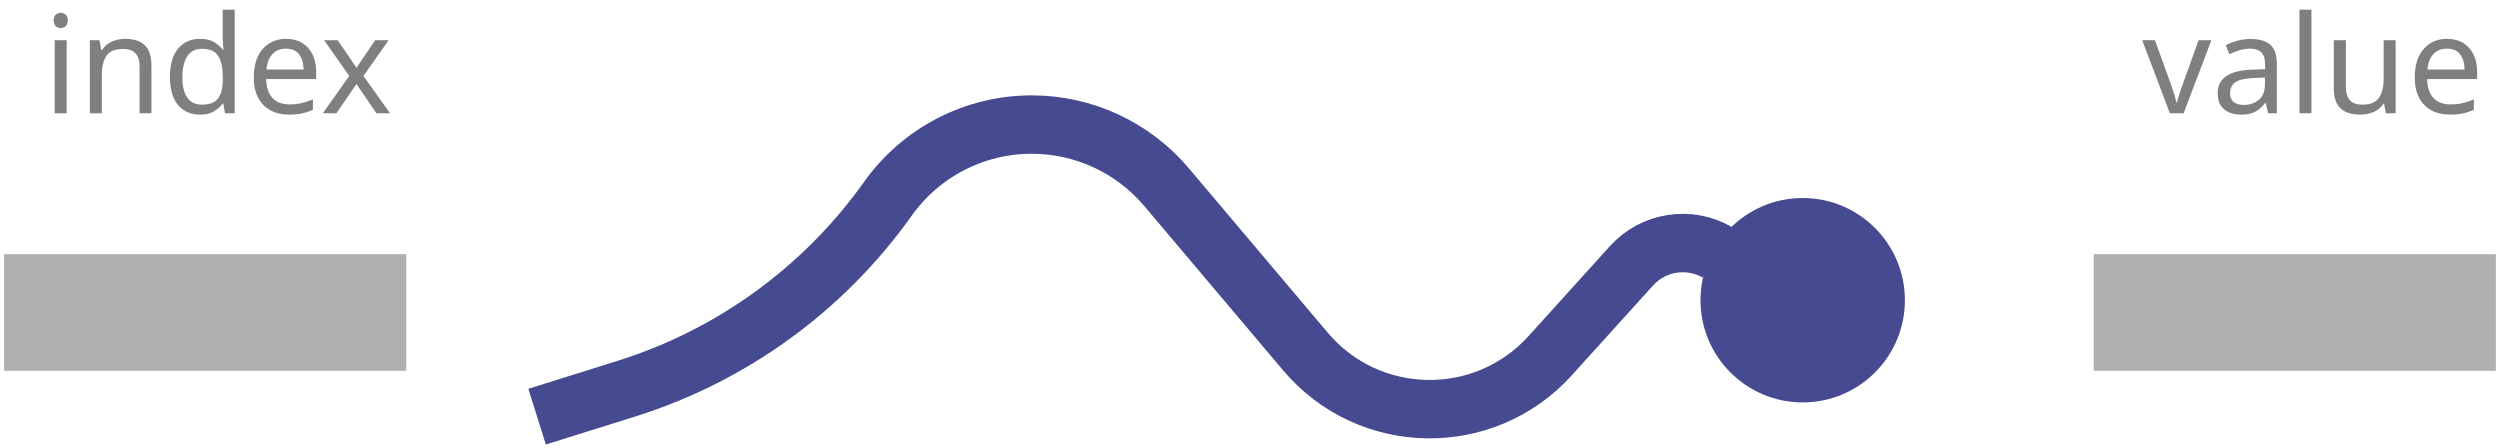
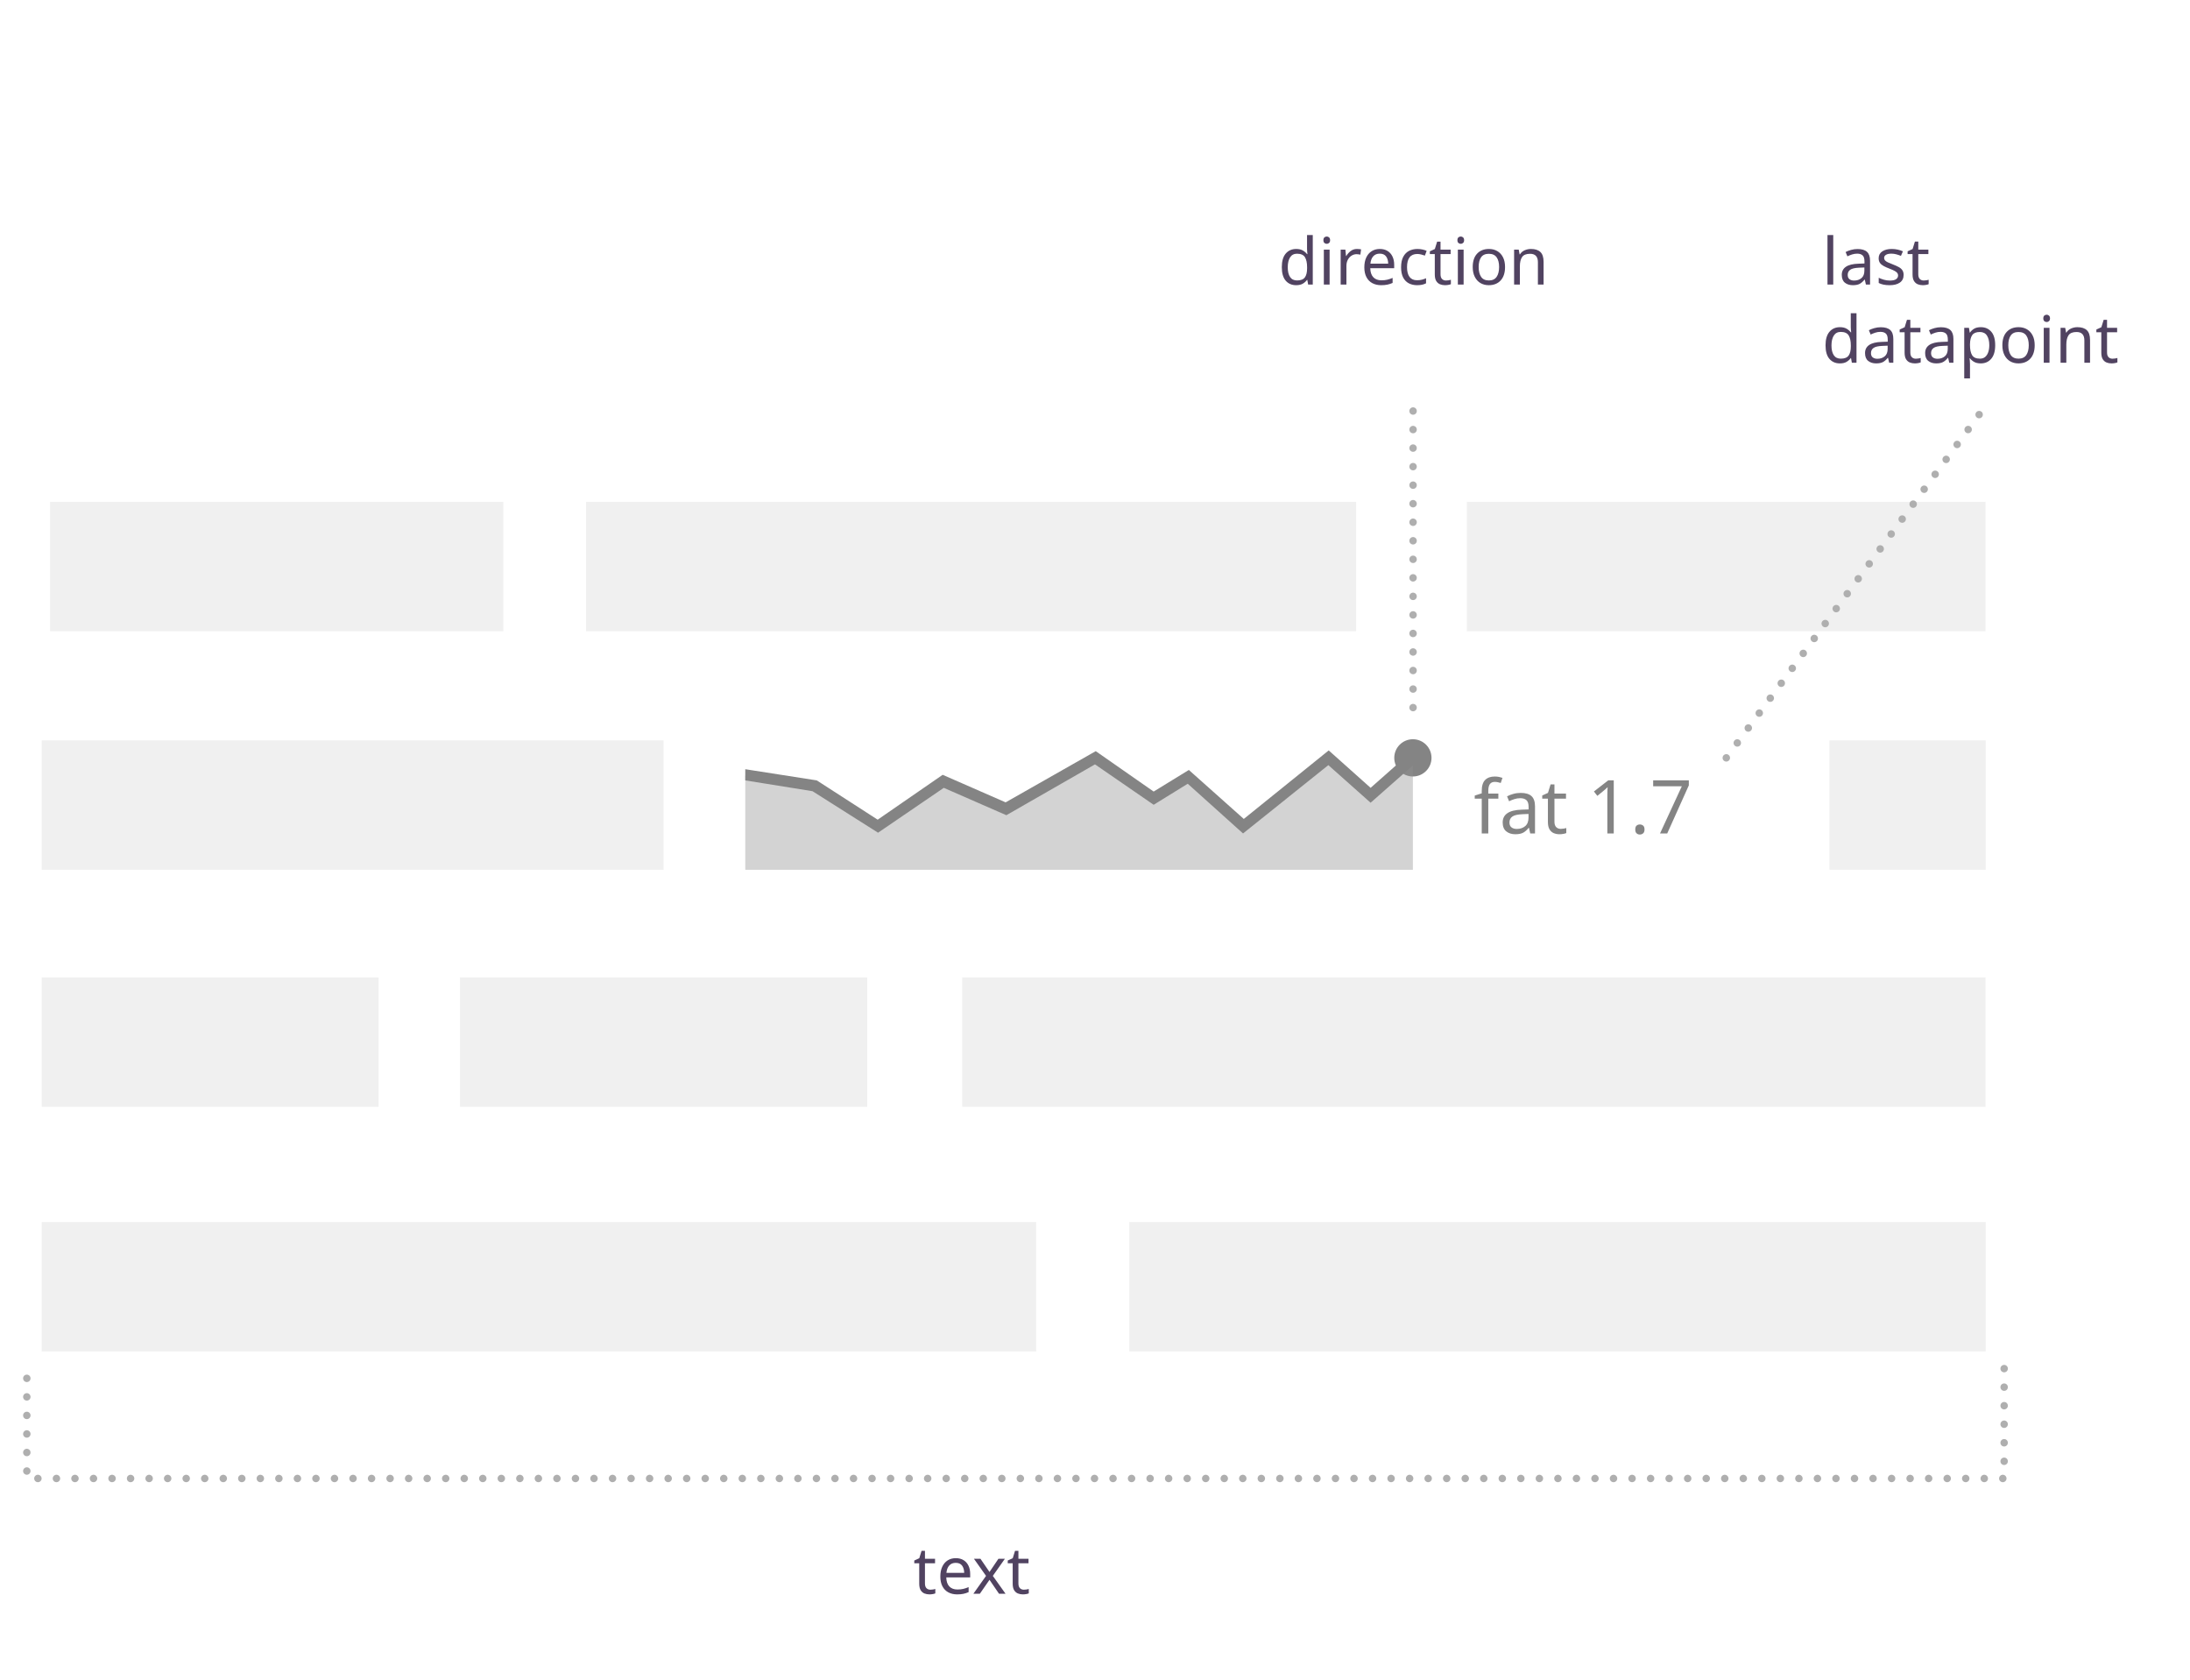
- <svg xmlns="http://www.w3.org/2000/svg" version="1.1" id="Layer_1" x="0px" y="0px" width="1200px" height="215px" viewBox="0 0 1200 215" enable-background="new 0 0 1200 215" xml:space="preserve">
+ <svg xmlns="http://www.w3.org/2000/svg" version="1.1" id="Layer_1" x="0px" y="0px" viewBox="0 0 1176 902" style="enable-background:new 0 0 1176 902;" xml:space="preserve">
+   <style type="text/css">
+ 	.st0{fill:#F0F0F0;}
+ 	.st1{fill:#848484;}
+ 	.st2{opacity:0.4;}
+ 	.st3{fill:#919191;}
+ 	.st4{fill:#514361;}
+ 	.st5{font-family:'RobotoMono-Regular';}
+ 	.st6{font-size:35px;}
+ 	.st7{enable-background:new    ;}
+ 	.st8{font-size:40px;}
+ 	.st9{fill:none;stroke:#AFAFAF;stroke-width:4;stroke-linecap:round;stroke-miterlimit:10;stroke-dasharray:0,9.954;}
+ </style>
+   <polyline class="st0" points="22.4,397.6 356.3,397.6 356.3,467.1 22.4,467.1 " />
  <g>
-     <circle fill="#464A90" cx="865.297" cy="144.105" r="49.055" />
-     <path fill="none" stroke="#464A90" stroke-width="28.031" stroke-miterlimit="10" d="M257.815,200l42.858-13.439   c50.667-15.887,94.75-47.903,125.533-91.17l0,0c15.893-22.338,41.613-35.605,69.028-35.605h0c24.94,0,48.613,10.99,64.709,30.04   l66.669,78.905c30.485,36.08,85.782,37.017,117.472,1.991l39.03-43.139c10.474-11.576,27.599-14.288,41.136-6.514" />
-     <rect x="1005" y="122" fill="#AFAFAF" width="193" height="56" />
-     <rect x="2" y="122" fill="#AFAFAF" width="193" height="56" />
+     <rect x="982.4" y="397.6" class="st0" width="83.9" height="69.5" />
+   </g>
+   <polyline class="st0" points="787.7,269.5 1066.2,269.5 1066.2,339 787.7,339 " />
+   <polyline class="st0" points="314.7,269.5 728.2,269.5 728.2,339 314.7,339 " />
+   <polyline class="st0" points="26.9,269.5 270.3,269.5 270.3,339 26.9,339 " />
+   <polyline class="st0" points="22.4,524.9 203.3,524.9 203.3,594.4 22.4,594.4 " />
+   <g>
+     <rect x="247" y="524.9" class="st0" width="218.7" height="69.5" />
+   </g>
+   <g>
+     <rect x="516.7" y="524.9" class="st0" width="549.5" height="69.5" />
+   </g>
+   <polyline class="st0" points="22.4,656.3 556.4,656.3 556.4,725.8 22.4,725.8 " />
+   <g>
+     <rect x="606.4" y="656.3" class="st0" width="459.9" height="69.5" />
+   </g>
+   <g>
+     <circle class="st1" cx="758.7" cy="407" r="10" />
+   </g>
+   <g class="st2">
+     <polygon class="st3" points="758.7,467.1 400.2,467.1 400.2,416.5 437.8,422.7 471.3,443.8 506.6,419.7 540.2,434.4 588.2,407    619.5,428.5 638,417.1 667.7,443.8 713.5,407 736,427.1 758.7,407  " />
+   </g>
+   <g>
+     <polygon class="st1" points="756.7,404.8 736,423.1 713.5,403 667.9,439.8 638.4,413.5 619.5,425.1 588.4,403.4 540,430.9    506.2,416.1 471.3,440.2 438.6,419.1 400.2,413.1 400.2,419.1 436.3,424.9 471.5,447.2 506.8,423.1 540.4,437.8 588,410.5    619.5,432.2 637.8,420.9 667.5,447.6 713.3,410.9 736,431.1 760.7,409.3  " />
+   </g>
+   <g>
    <g>
-       <text transform="matrix(1 0 0 1 1028.254 54.3591)" fill="#7F7F7F" font-family="'Roboto-Regular'" font-size="65.406px">value</text>
-     </g>
-     <g>
-       <text transform="matrix(1 0 0 1 20.6875 54.3591)" fill="#7F7F7F" font-family="'Roboto-Regular'" font-size="65.406px">index</text>
+       <text transform="matrix(1 0 0 1 490.3931 855.9049)" class="st4 st5 st6">text</text>
    </g>
  </g>
+   <g>
+     <g>
+       <text transform="matrix(1 0 0 1 686.3929 152.8149)" class="st4 st5 st6">direction</text>
+     </g>
+   </g>
+   <g>
+     <g>
+       <text transform="matrix(1 0 0 1 978.3671 152.8147)" class="st7">
+         <tspan x="0" y="0" class="st4 st5 st6">last </tspan>
+         <tspan x="0" y="42" class="st4 st5 st6">datapoint</tspan>
+       </text>
+     </g>
+   </g>
+   <g>
+     <g>
+       <text transform="matrix(1 0 0 1 791.3168 447.6163)" class="st1 st5 st8">fat 1.7</text>
+     </g>
+   </g>
+   <line class="st9" x1="758.8" y1="380" x2="758.8" y2="218" />
+   <polyline class="st9" points="1076.2,735 1076.2,794 14.4,794 14.4,735 " />
+   <line class="st9" x1="927" y1="407" x2="1066.2" y2="218" />
</svg>
